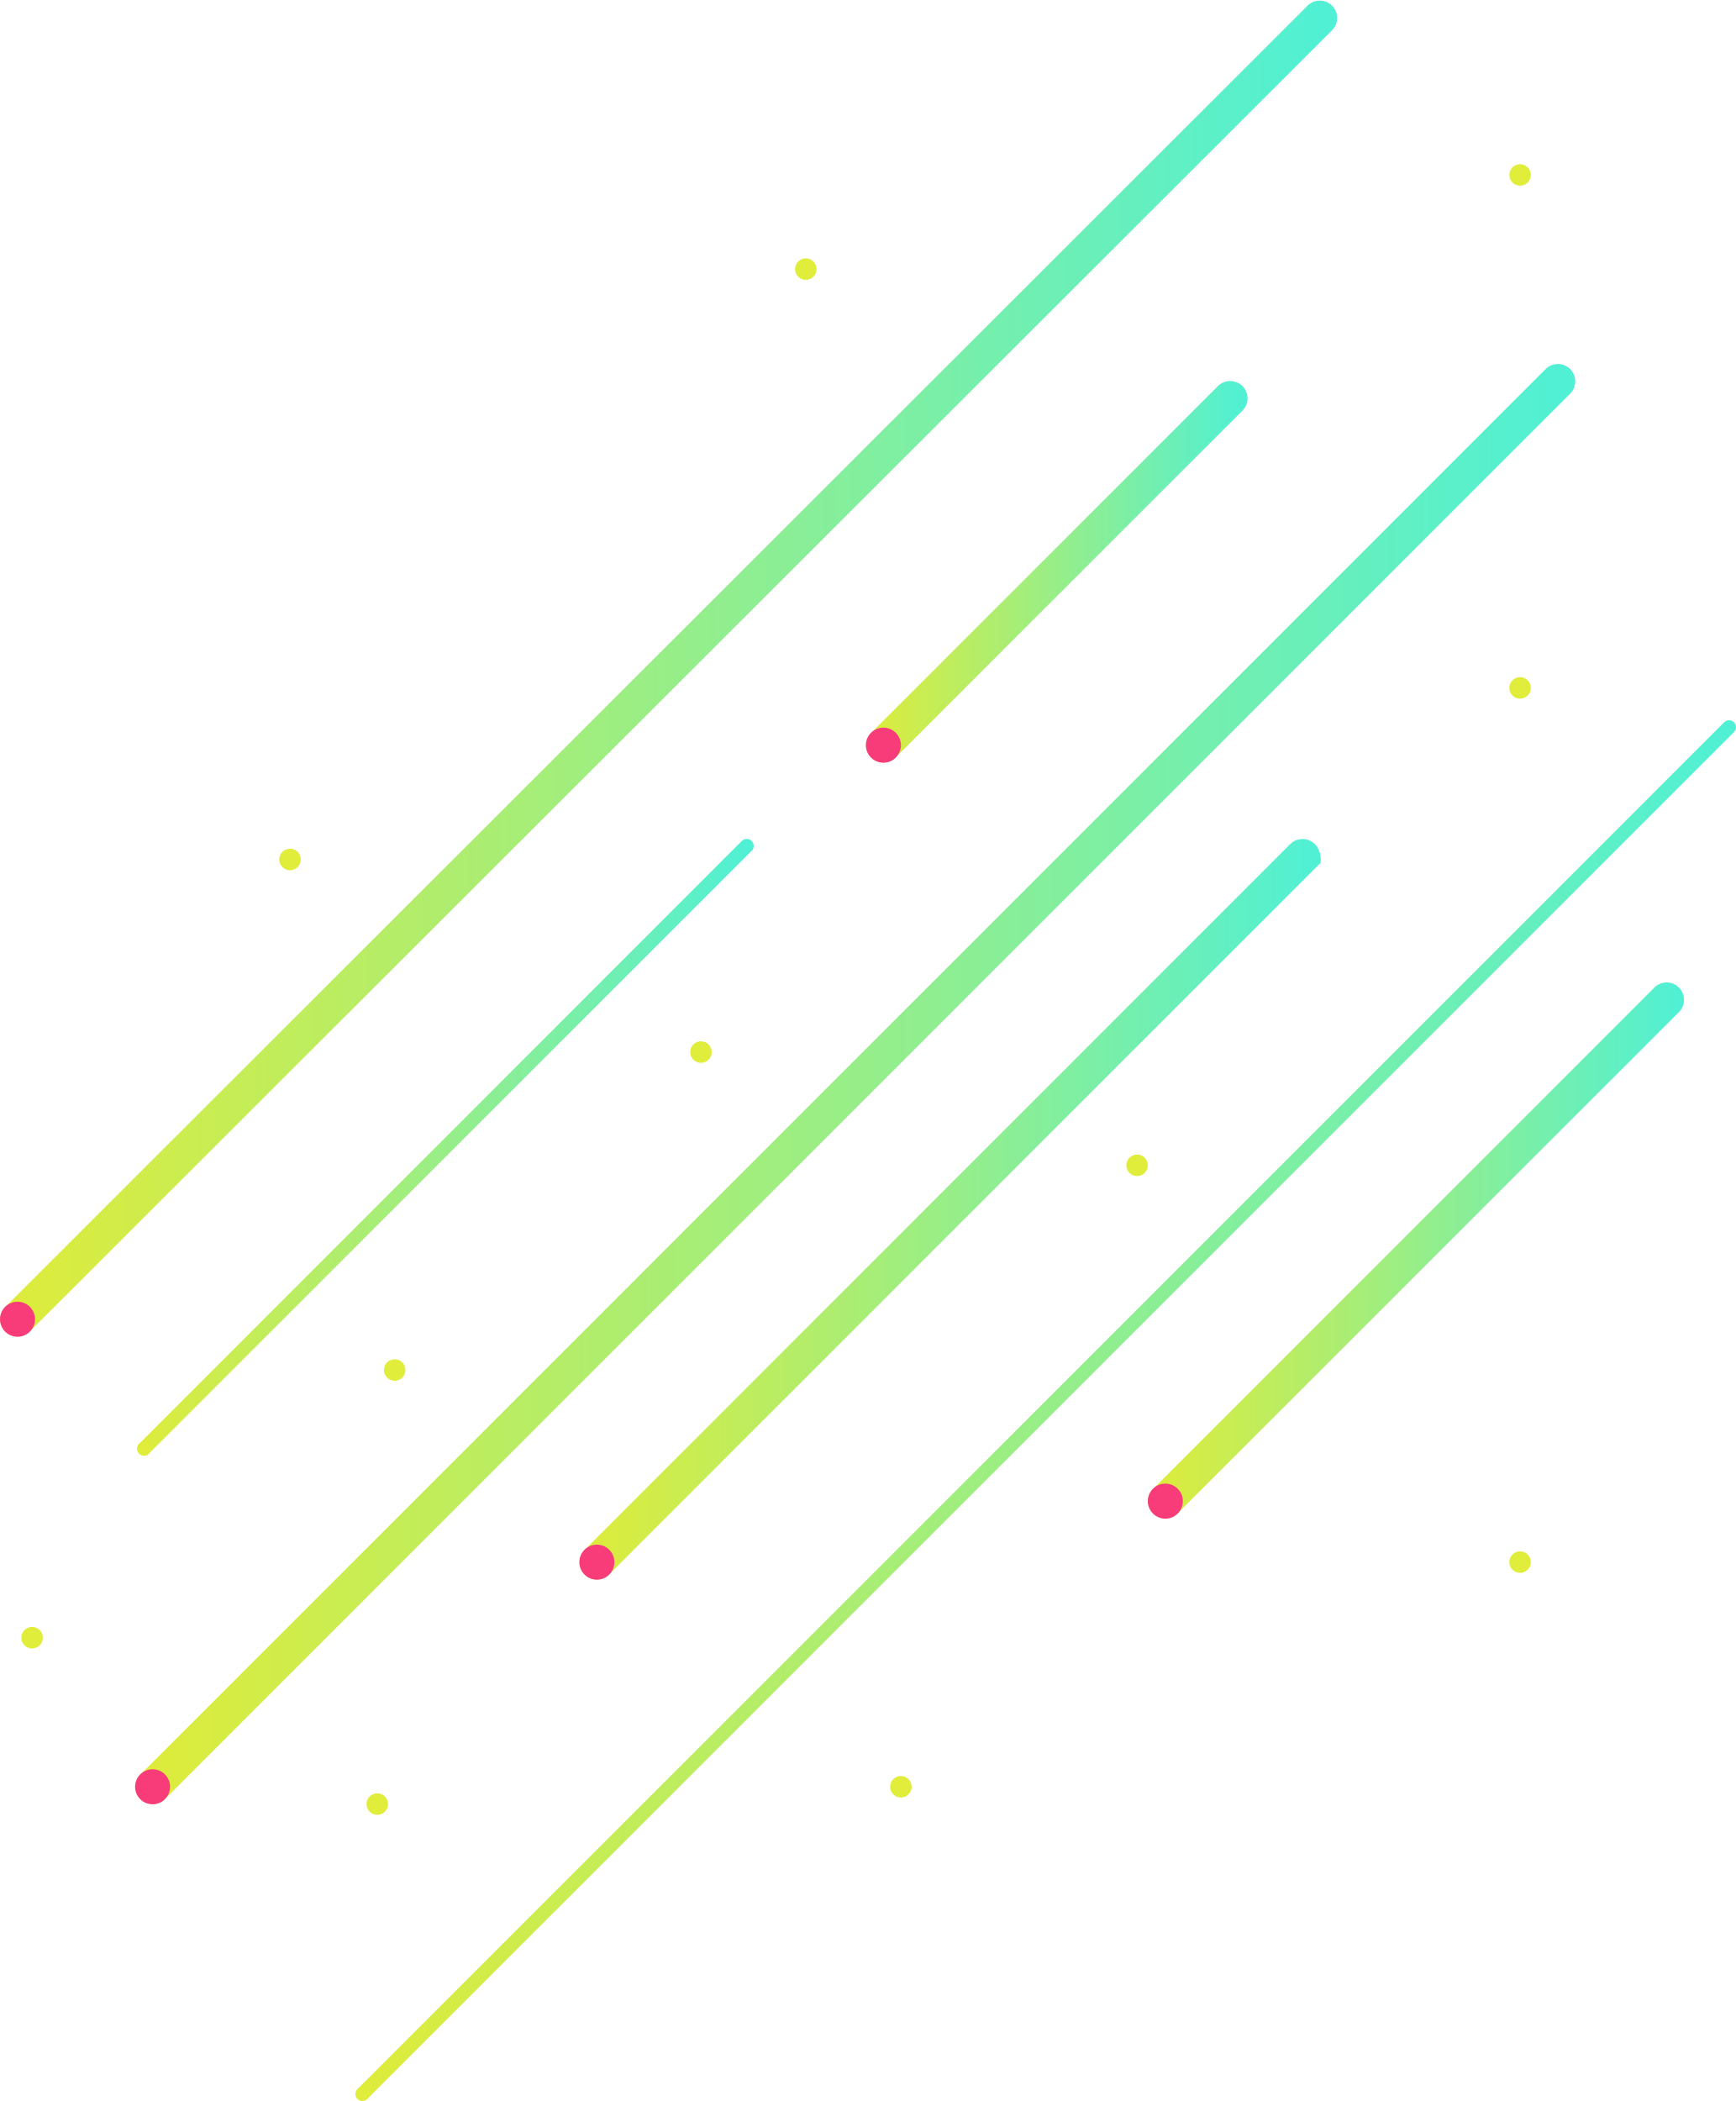
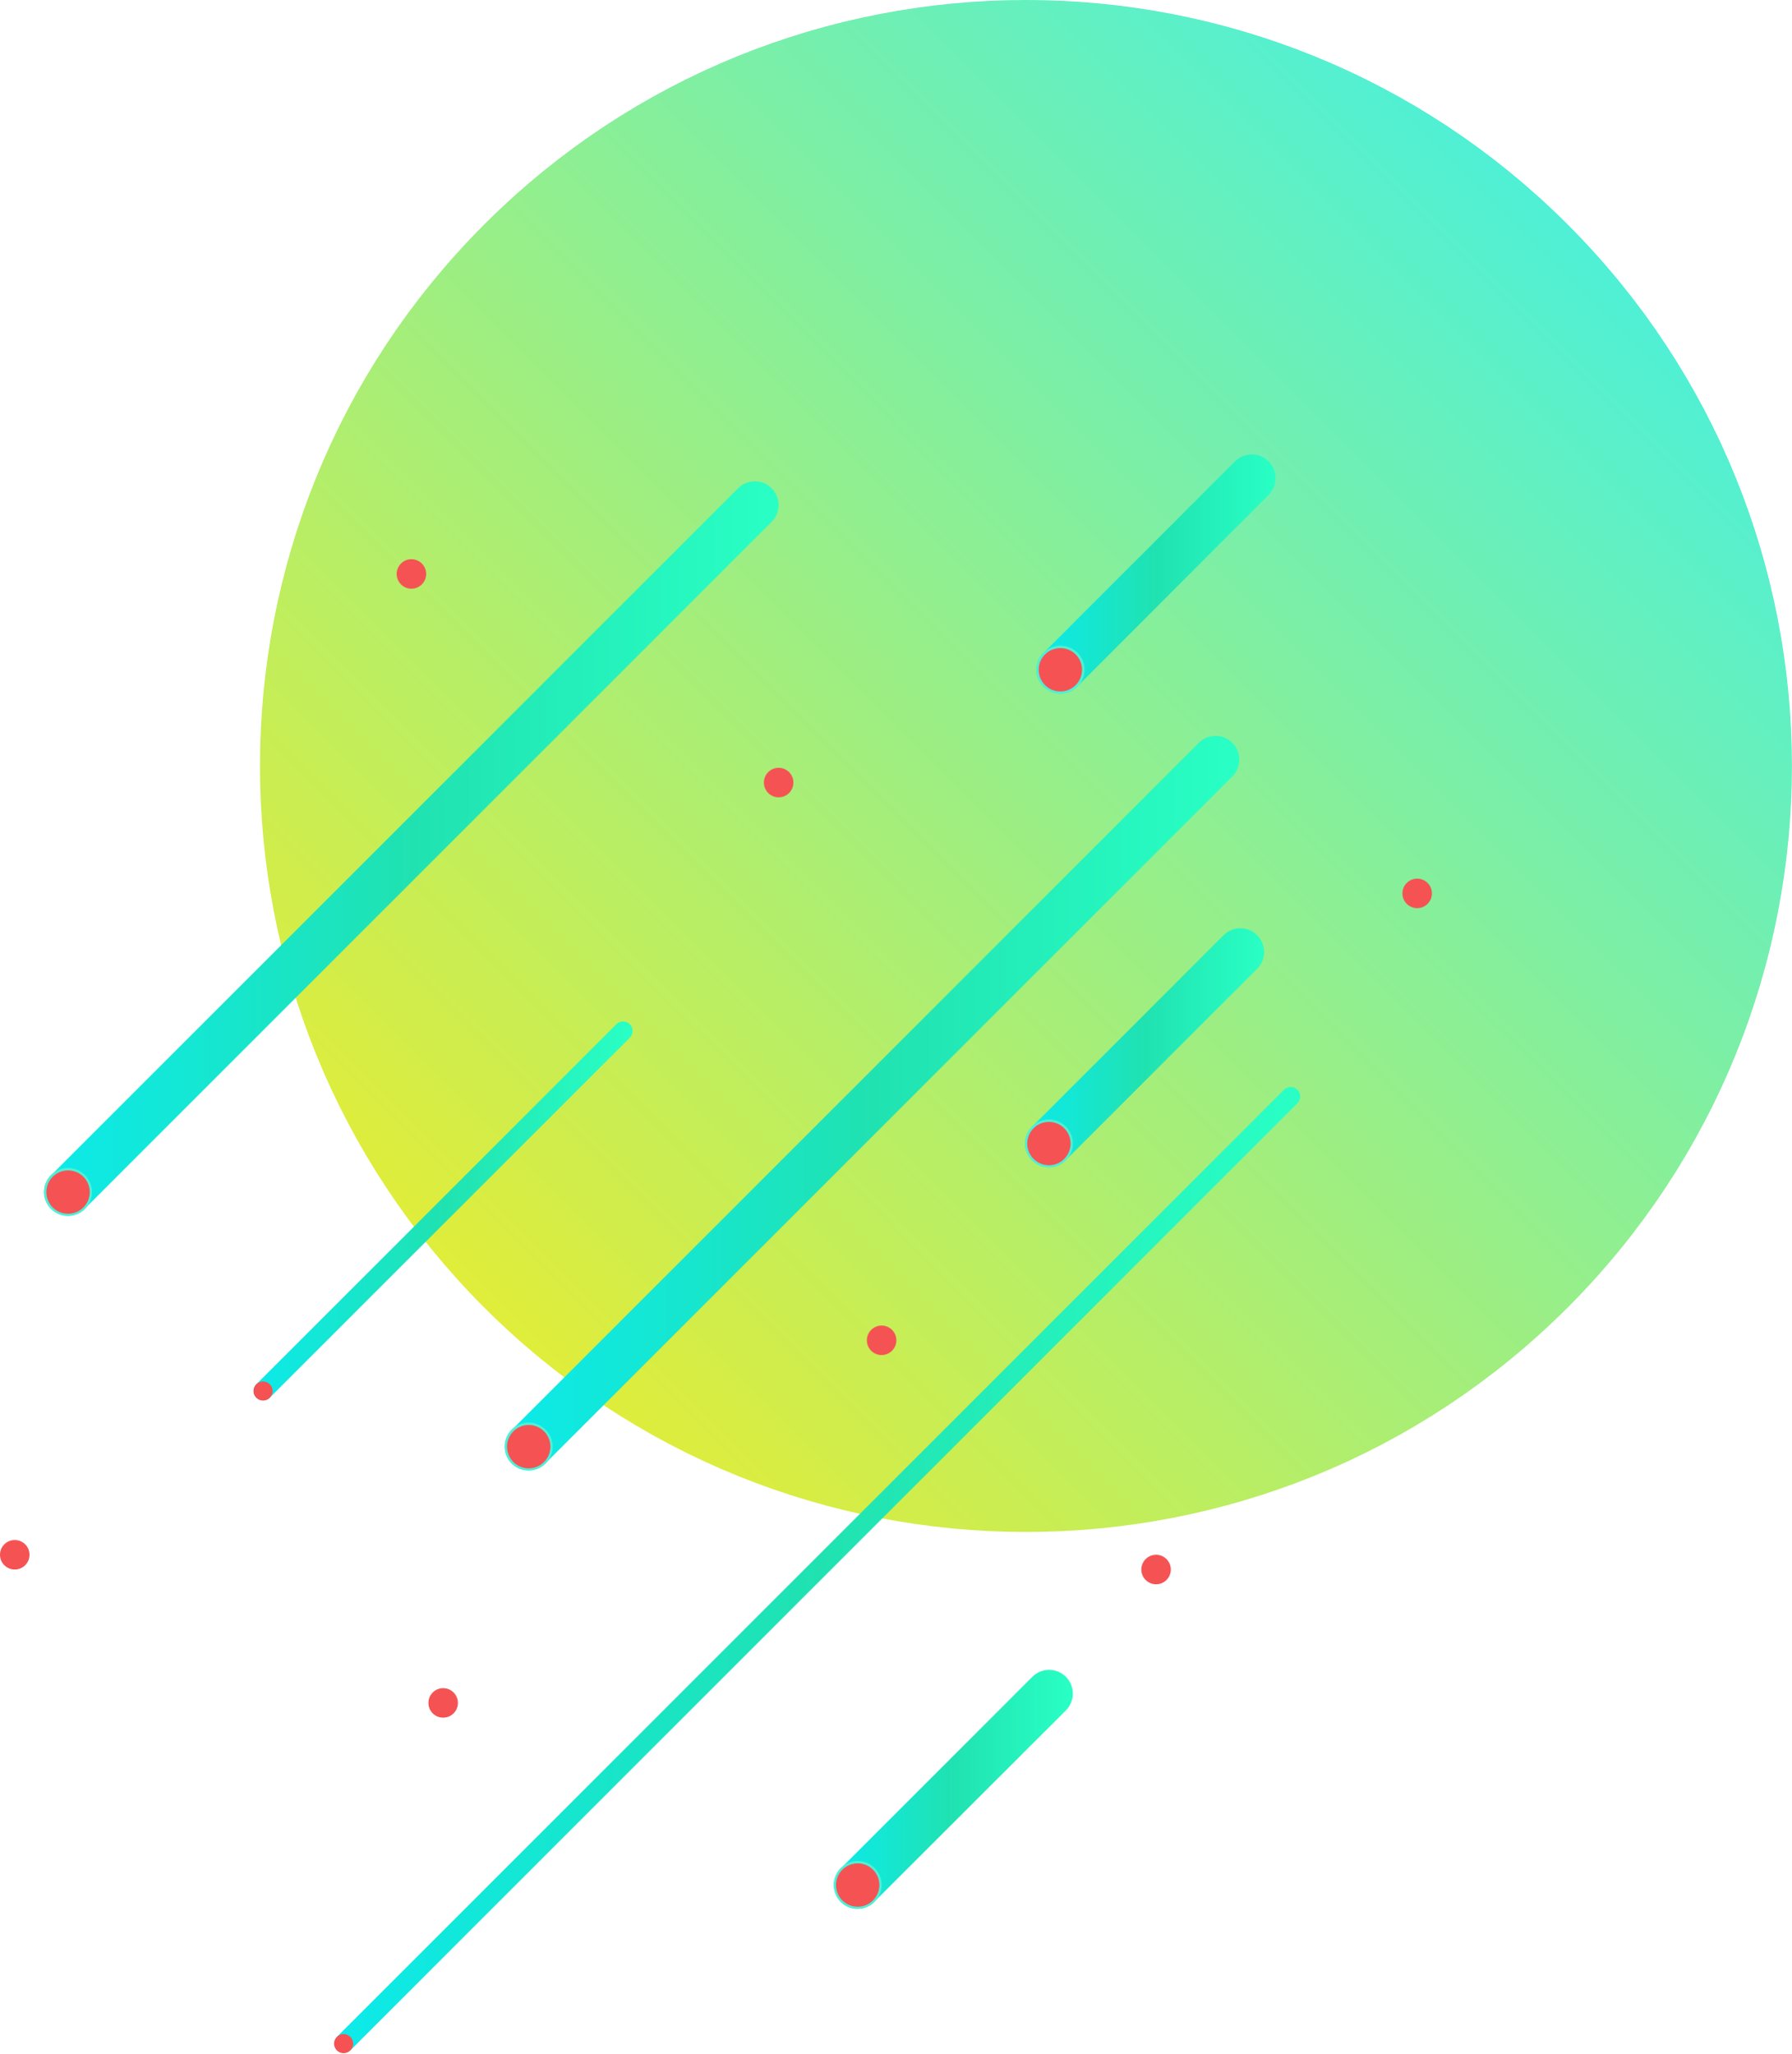
- <svg xmlns="http://www.w3.org/2000/svg" xmlns:xlink="http://www.w3.org/1999/xlink" viewBox="0 0 328.92 398.02" preserveAspectRatio="xMinYMin meet">
+ <svg xmlns="http://www.w3.org/2000/svg" xmlns:xlink="http://www.w3.org/1999/xlink" viewBox="0 0 247.83 283.96" preserveAspectRatio="xMinYMin meet" class="svg-content">
  <defs>
-     <linearGradient id="New_Gradient_Swatch_3" x1="217.51" x2="319.15" y1="236.85" y2="236.85" gradientUnits="userSpaceOnUse">
-       <stop offset="0" stop-color="#dfec3a" />
+     <linearGradient id="New_Gradient_Swatch_1" x1="1570.24" x2="1782.11" y1="-1455.47" y2="-1455.47" gradientTransform="translate(-1534.29 1561.41)" gradientUnits="userSpaceOnUse">
+       <stop offset="0" stop-color="#e0ed3a" />
      <stop offset="1" stop-color="#4ff0d6" />
    </linearGradient>
-     <linearGradient id="New_Gradient_Swatch_3-2" x1="109.84" x2="250.26" y1="229.07" y2="229.07" xlink:href="#New_Gradient_Swatch_3" />
-     <linearGradient id="New_Gradient_Swatch_3-3" x1="164.09" x2="236.28" y1="108.35" y2="108.35" xlink:href="#New_Gradient_Swatch_3" />
-     <linearGradient id="New_Gradient_Swatch_3-4" x1="25.65" x2="298.38" y1="205.41" y2="205.41" xlink:href="#New_Gradient_Swatch_3" />
-     <linearGradient id="New_Gradient_Swatch_3-5" x1="0.03" x2="253.44" y1="126.6" y2="126.6" xlink:href="#New_Gradient_Swatch_3" />
-     <linearGradient id="New_Gradient_Swatch_3-6" x1="67.51" x2="328.92" y1="267.15" y2="267.15" xlink:href="#New_Gradient_Swatch_3" />
-     <linearGradient id="New_Gradient_Swatch_3-7" x1="26" x2="142.81" y1="217.33" y2="217.33" xlink:href="#New_Gradient_Swatch_3" />
+     <linearGradient id="New_Gradient_Swatch" x1="141.78" x2="174.83" y1="144.9" y2="144.9" gradientUnits="userSpaceOnUse">
+       <stop offset="0" stop-color="#0ceaea" />
+       <stop offset="0.5" stop-color="#20e2b1" />
+       <stop offset="1" stop-color="#29ffc5" />
+     </linearGradient>
+     <linearGradient id="New_Gradient_Swatch-2" x1="115.33" x2="148.38" y1="247.46" y2="247.46" xlink:href="#New_Gradient_Swatch" />
+     <linearGradient id="New_Gradient_Swatch-3" x1="143.37" x2="176.42" y1="79.38" y2="79.38" xlink:href="#New_Gradient_Swatch" />
+     <linearGradient id="New_Gradient_Swatch-4" x1="69.83" x2="171.41" y1="152.56" y2="152.56" xlink:href="#New_Gradient_Swatch" />
+     <linearGradient id="New_Gradient_Swatch-5" x1="6.11" x2="107.69" y1="117.35" y2="117.35" xlink:href="#New_Gradient_Swatch" />
+     <linearGradient id="New_Gradient_Swatch-6" x1="46.37" x2="179.82" y1="217.07" y2="217.07" xlink:href="#New_Gradient_Swatch" />
+     <linearGradient id="New_Gradient_Swatch-7" x1="35.08" x2="87.49" y1="167.47" y2="167.47" xlink:href="#New_Gradient_Swatch" />
  </defs>
  <g id="Layer_2" data-name="Layer 2">
-     <g id="Base">
-       <path d="M220.8,287.67a3.29,3.29,0,0,1-2.32-5.61L313.54,187a3.29,3.29,0,0,1,4.65,4.65L223.12,286.7A3.28,3.28,0,0,1,220.8,287.67Z" style="fill:url(#New_Gradient_Swatch_3)" />
-       <circle cx="220.8" cy="284.38" r="3.15" style="fill:#f83c7a" />
-       <path d="M220.8,281.39a3,3,0,1,1-3,3,3,3,0,0,1,3-3m0-.33a3.32,3.32,0,1,0,3.32,3.32,3.32,3.32,0,0,0-3.32-3.32Z" style="fill:#f83c7a" />
-       <path d="M113.09,299.22a3.28,3.28,0,0,1-2.5-1.15,3.43,3.43,0,0,1,.32-4.6L244.48,159.89c2-2,6.05-.85,5.76,3.54L115.41,298.26A3.28,3.28,0,0,1,113.09,299.22Z" style="fill:url(#New_Gradient_Swatch_3-2)" />
-       <circle cx="113.09" cy="295.93" r="3.15" style="fill:#f83c7a" />
-       <path d="M113.09,292.95a3,3,0,1,1-3,3,3,3,0,0,1,3-3m0-.33a3.32,3.32,0,1,0,3.32,3.32,3.32,3.32,0,0,0-3.32-3.32Z" style="fill:#f83c7a" />
-       <path d="M167.38,144.45a3.29,3.29,0,0,1-2.32-5.61l65.62-65.62a3.29,3.29,0,1,1,4.65,4.65L169.7,143.49A3.28,3.28,0,0,1,167.38,144.45Z" style="fill:url(#New_Gradient_Swatch_3-3)" />
-       <circle cx="167.38" cy="141.16" r="3.15" style="fill:#f83c7a" />
-       <path d="M167.38,138.18a3,3,0,1,1-3,3,3,3,0,0,1,3-3m0-.33a3.32,3.32,0,1,0,3.32,3.32,3.32,3.32,0,0,0-3.32-3.32Z" style="fill:#f83c7a" />
-       <circle cx="132.81" cy="199.31" r="2.04" style="fill:#e0ed3a" />
-       <circle cx="54.95" cy="162.82" r="2.04" style="fill:#e0ed3a" />
-       <circle cx="74.78" cy="259.54" r="2.04" style="fill:#e0ed3a" />
-       <circle cx="71.48" cy="341.77" r="2.04" style="fill:#e0ed3a" />
-       <circle cx="6.08" cy="310.25" r="2.04" style="fill:#e0ed3a" />
-       <circle cx="152.68" cy="50.98" r="2.04" style="fill:#e0ed3a" />
-       <circle cx="170.69" cy="338.49" r="2.04" style="fill:#e0ed3a" />
-       <circle cx="288.01" cy="295.93" r="2.04" style="fill:#e0ed3a" />
-       <circle cx="215.44" cy="220.76" r="2.04" style="fill:#e0ed3a" />
-       <circle cx="288.01" cy="130.32" r="2.04" style="fill:#e0ed3a" />
-       <circle cx="288.01" cy="33.14" r="2.04" style="fill:#e0ed3a" />
-       <path d="M28.94,341.77a3.29,3.29,0,0,1-2.32-5.61L292.77,70a3.29,3.29,0,1,1,4.65,4.65L31.26,340.81A3.28,3.28,0,0,1,28.94,341.77Z" style="fill:url(#New_Gradient_Swatch_3-4)" />
-       <path d="M28.94,341.64a3.15,3.15,0,1,1,1.15-.22A3.13,3.13,0,0,1,28.94,341.64Z" style="fill:#f83c7a" />
-       <path d="M28.94,335.5h0a3,3,0,1,1-1.09.21,3,3,0,0,1,1.09-.21m0-.33A3.32,3.32,0,1,0,32,337.28a3.31,3.31,0,0,0-3.09-2.11Z" style="fill:#f83c7a" />
-       <path d="M3.32,253.2A3.29,3.29,0,0,1,1,247.59L247.82,1a3.29,3.29,0,0,1,4.65,4.65L5.64,252.24A3.28,3.28,0,0,1,3.32,253.2Z" style="fill:url(#New_Gradient_Swatch_3-5)" />
-       <path d="M3.32,253.07a3.15,3.15,0,1,1,1.15-.22A3.13,3.13,0,0,1,3.32,253.07Z" style="fill:#f83c7a" />
-       <path d="M3.32,246.93h0a3,3,0,1,1-1.09.21,3,3,0,0,1,1.09-.21m0-.33a3.32,3.32,0,1,0,3.09,2.11,3.31,3.31,0,0,0-3.09-2.11Z" style="fill:#f83c7a" />
-       <path d="M68.82,397.85a1.31,1.31,0,0,1-.93-2.24L326.68,136.83a1.31,1.31,0,1,1,1.86,1.86L69.75,397.47A1.31,1.31,0,0,1,68.82,397.85Z" style="fill:url(#New_Gradient_Swatch_3-6)" />
-       <circle cx="68.66" cy="396.7" r="1.32" style="fill:#e0ed3a" />
-       <path d="M27.31,275.74a1.31,1.31,0,0,1-.93-2.24L140.56,159.31a1.31,1.31,0,0,1,1.86,1.86L28.24,275.35A1.31,1.31,0,0,1,27.31,275.74Z" style="fill:url(#New_Gradient_Swatch_3-7)" />
-       <circle cx="27.3" cy="274.44" r="1.32" style="fill:#e0ed3a" />
+     <g id="Layer_1-2" data-name="Layer 1">
+       <circle cx="141.89" cy="105.94" r="105.94" style="fill:url(#New_Gradient_Swatch_1)" transform="translate(-33.35 131.36) rotate(-45)" />
+       <path d="M145.07,161.43a3.28,3.28,0,0,1-2.32-5.61l26.48-26.48a3.28,3.28,0,0,1,4.64,4.64l-26.48,26.48A3.27,3.27,0,0,1,145.07,161.43Z" style="fill:url(#New_Gradient_Swatch)" />
+       <circle cx="145.07" cy="158.14" r="3.15" style="fill:#f55254" />
+       <path d="M145.07,155.16a3,3,0,1,1-3,3,3,3,0,0,1,3-3m0-.33a3.31,3.31,0,1,0,3.31,3.31,3.31,3.31,0,0,0-3.31-3.31Z" style="fill:#4ff0d6" />
+       <path d="M118.62,264a3.28,3.28,0,0,1-2.32-5.61l26.48-26.48a3.28,3.28,0,0,1,4.64,4.64L120.94,263A3.27,3.27,0,0,1,118.62,264Z" style="fill:url(#New_Gradient_Swatch-2)" />
+       <circle cx="118.62" cy="260.7" r="3.15" style="fill:#f55254" />
+       <path d="M118.62,257.71a3,3,0,1,1-3,3,3,3,0,0,1,3-3m0-.33a3.31,3.31,0,1,0,3.31,3.31,3.31,3.31,0,0,0-3.31-3.31Z" style="fill:#4ff0d6" />
+       <path d="M146.65,95.9a3.28,3.28,0,0,1-2.32-5.61l26.48-26.48a3.28,3.28,0,1,1,4.64,4.64L149,94.94A3.27,3.27,0,0,1,146.65,95.9Z" style="fill:url(#New_Gradient_Swatch-3)" />
+       <circle cx="146.65" cy="92.62" r="3.15" style="fill:#f55254" />
+       <path d="M146.65,89.63a3,3,0,1,1-3,3,3,3,0,0,1,3-3m0-.33A3.31,3.31,0,1,0,150,92.62a3.31,3.31,0,0,0-3.31-3.31Z" style="fill:#4ff0d6" />
+       <circle cx="107.69" cy="108.23" r="2.04" style="fill:#f55254" />
+       <circle cx="56.9" cy="79.38" r="2.04" style="fill:#f55254" />
+       <circle cx="121.93" cy="185.37" r="2.04" style="fill:#f55254" />
+       <circle cx="61.29" cy="235.52" r="2.04" style="fill:#f55254" />
+       <circle cx="2.04" cy="215.03" r="2.04" style="fill:#f55254" />
+       <circle cx="159.89" cy="217.07" r="2.04" style="fill:#f55254" />
+       <circle cx="196" cy="123.56" r="2.04" style="fill:#f55254" />
+       <path d="M73.12,203.35a3.28,3.28,0,0,1-2.32-5.61l95-95a3.28,3.28,0,0,1,4.64,4.64l-95,95A3.27,3.27,0,0,1,73.12,203.35Z" style="fill:url(#New_Gradient_Swatch-4)" />
+       <path d="M73.12,203.22a3.15,3.15,0,1,1,1.15-.22A3.13,3.13,0,0,1,73.12,203.22Z" style="fill:#f55254" />
+       <path d="M73.11,197.08h0a3,3,0,1,1-1.09.21,3,3,0,0,1,1.09-.21m0-.33a3.32,3.32,0,1,0,3.09,2.11,3.31,3.31,0,0,0-3.09-2.11Z" style="fill:#4ff0d6" />
+       <path d="M9.4,168.14a3.28,3.28,0,0,1-2.32-5.61l95-95a3.28,3.28,0,0,1,4.64,4.64l-95,95A3.27,3.27,0,0,1,9.4,168.14Z" style="fill:url(#New_Gradient_Swatch-5)" />
+       <path d="M9.4,168a3.15,3.15,0,1,1,1.15-.22A3.13,3.13,0,0,1,9.4,168Z" style="fill:#f55254" />
+       <path d="M9.4,161.87h0a3,3,0,1,1-1.09.21,3,3,0,0,1,1.09-.21m0-.33a3.32,3.32,0,1,0,3.09,2.11,3.31,3.31,0,0,0-3.09-2.11Z" style="fill:#4ff0d6" />
+       <path d="M47.68,283.79a1.31,1.31,0,0,1-.93-2.24L177.58,150.72a1.31,1.31,0,0,1,1.86,1.86L48.61,283.41A1.31,1.31,0,0,1,47.68,283.79Z" style="fill:url(#New_Gradient_Swatch-6)" />
+       <circle cx="47.52" cy="282.64" r="1.32" style="fill:#f55254" />
+       <path d="M36.39,193.68a1.31,1.31,0,0,1-.93-2.24l49.79-49.79a1.31,1.31,0,0,1,1.86,1.86L37.32,193.29A1.31,1.31,0,0,1,36.39,193.68Z" style="fill:url(#New_Gradient_Swatch-7)" />
+       <circle cx="36.38" cy="192.38" r="1.32" style="fill:#f55254" />
    </g>
  </g>
</svg>
